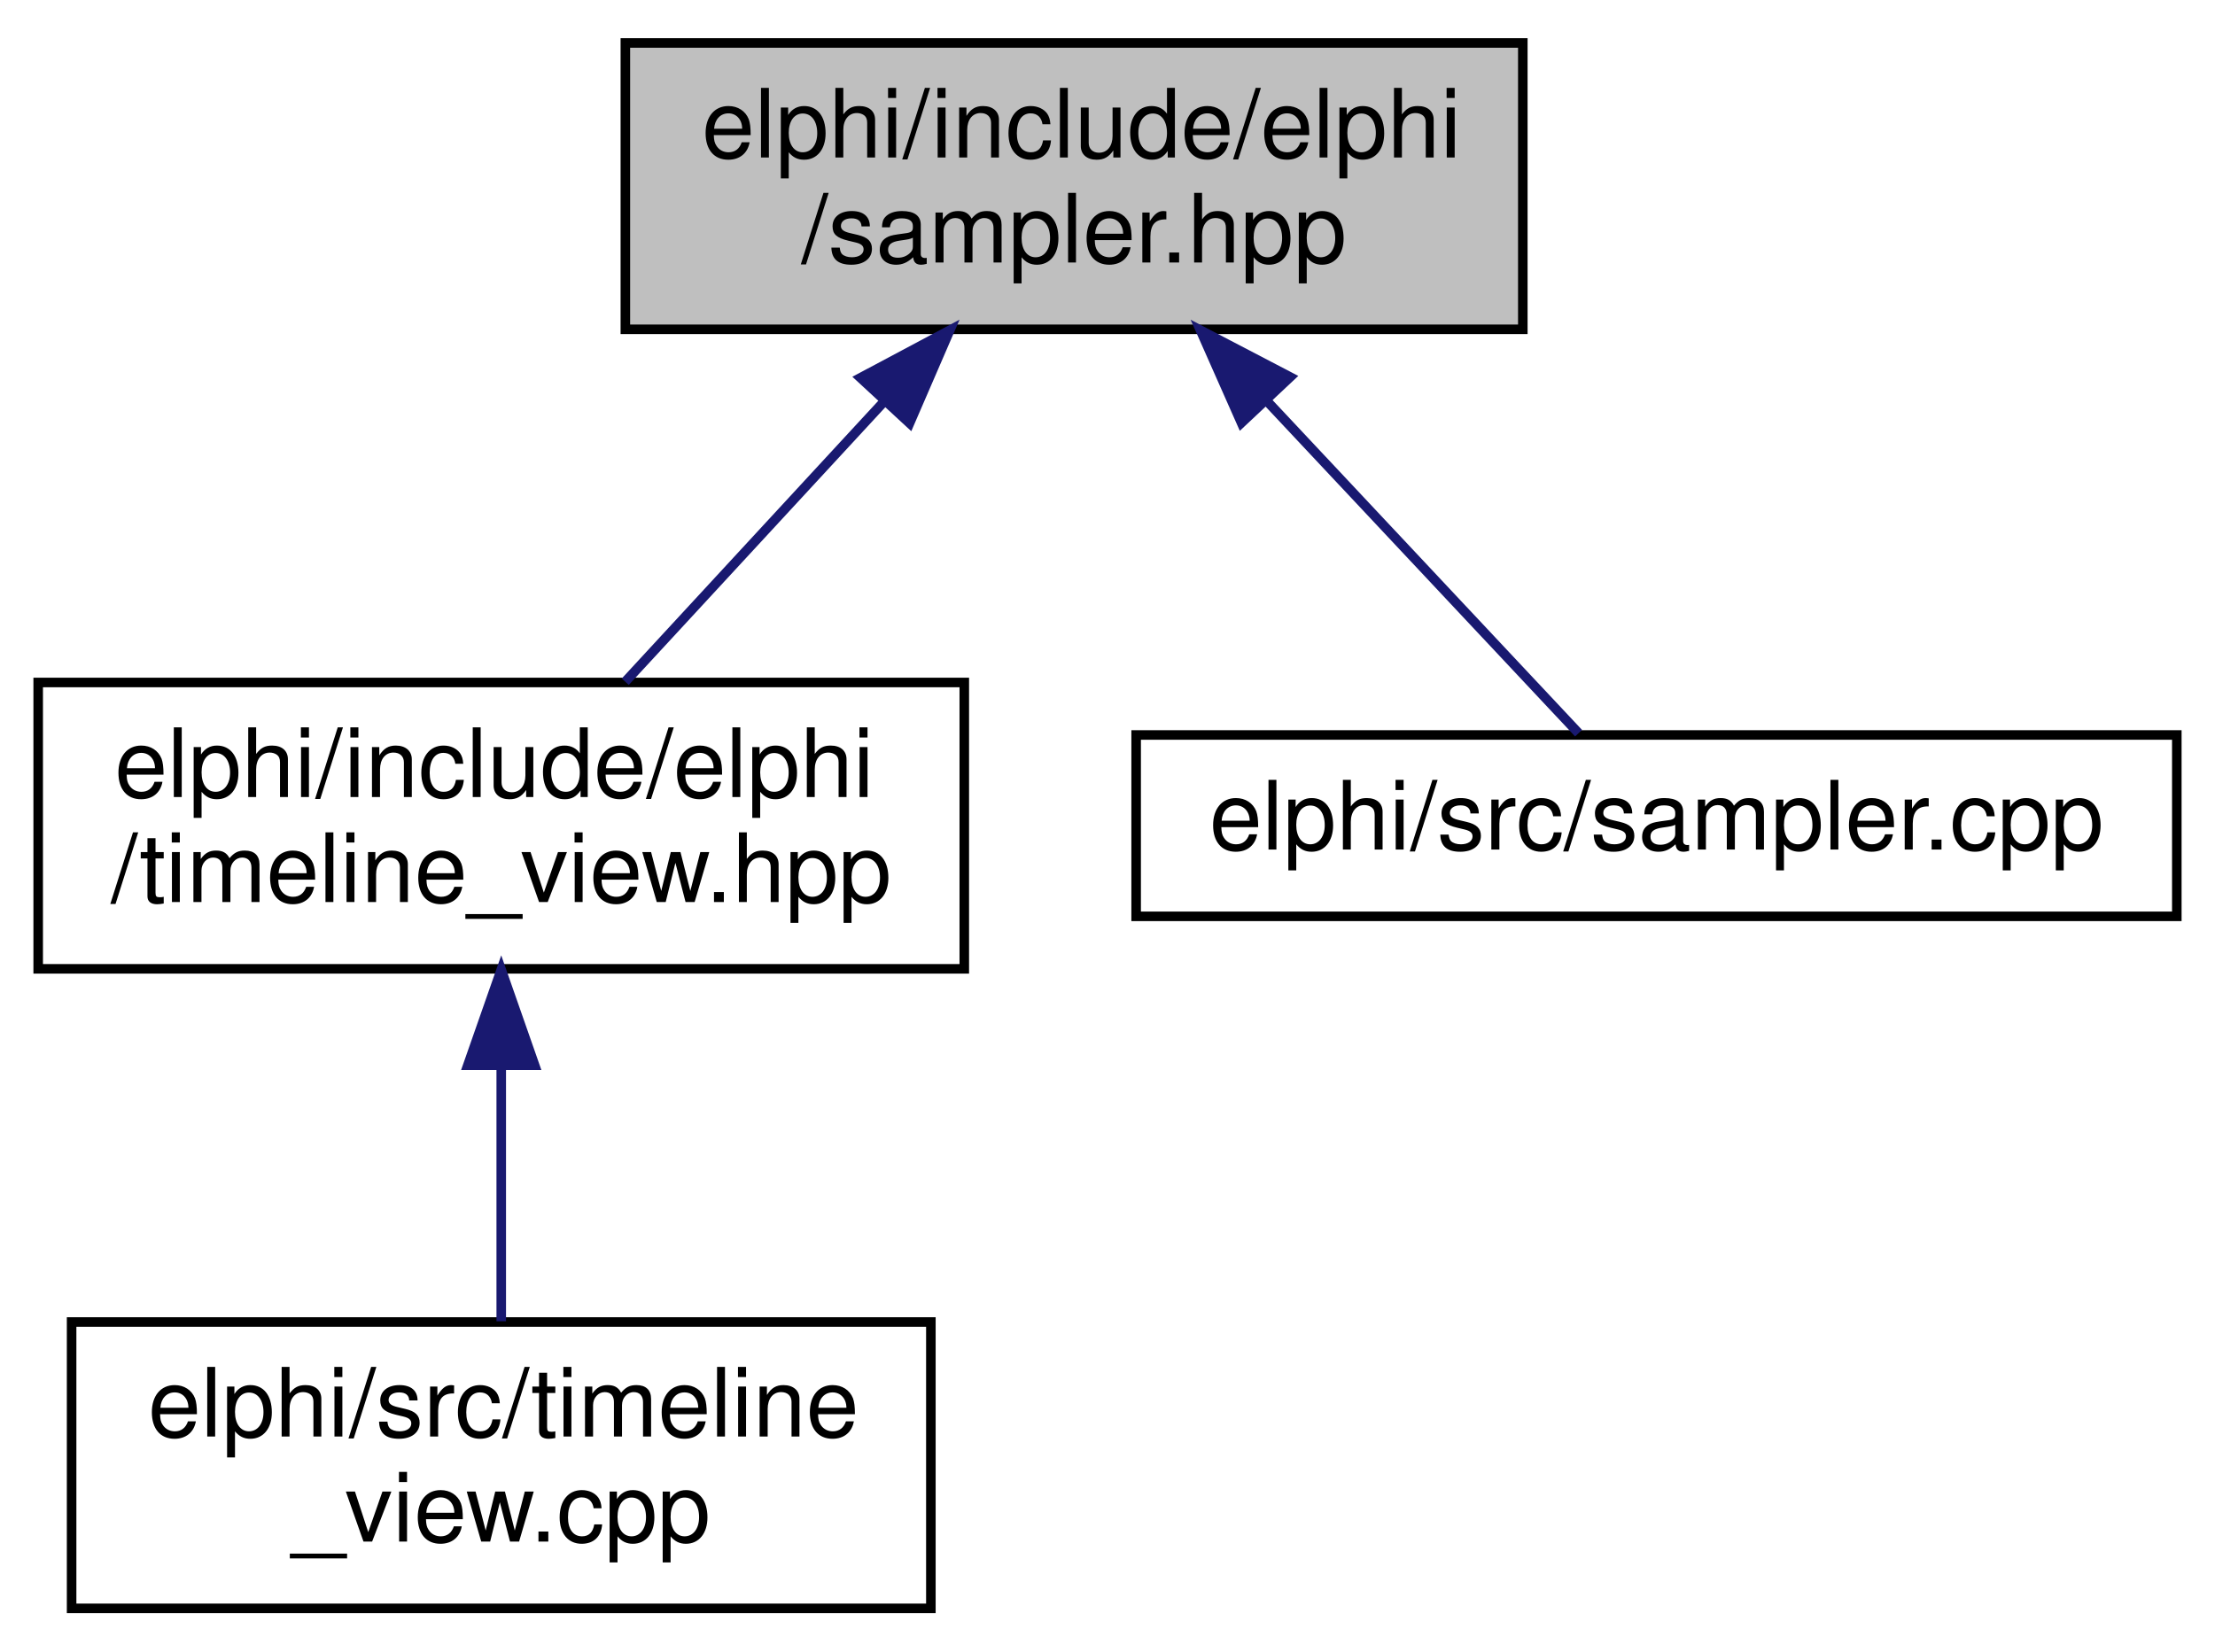
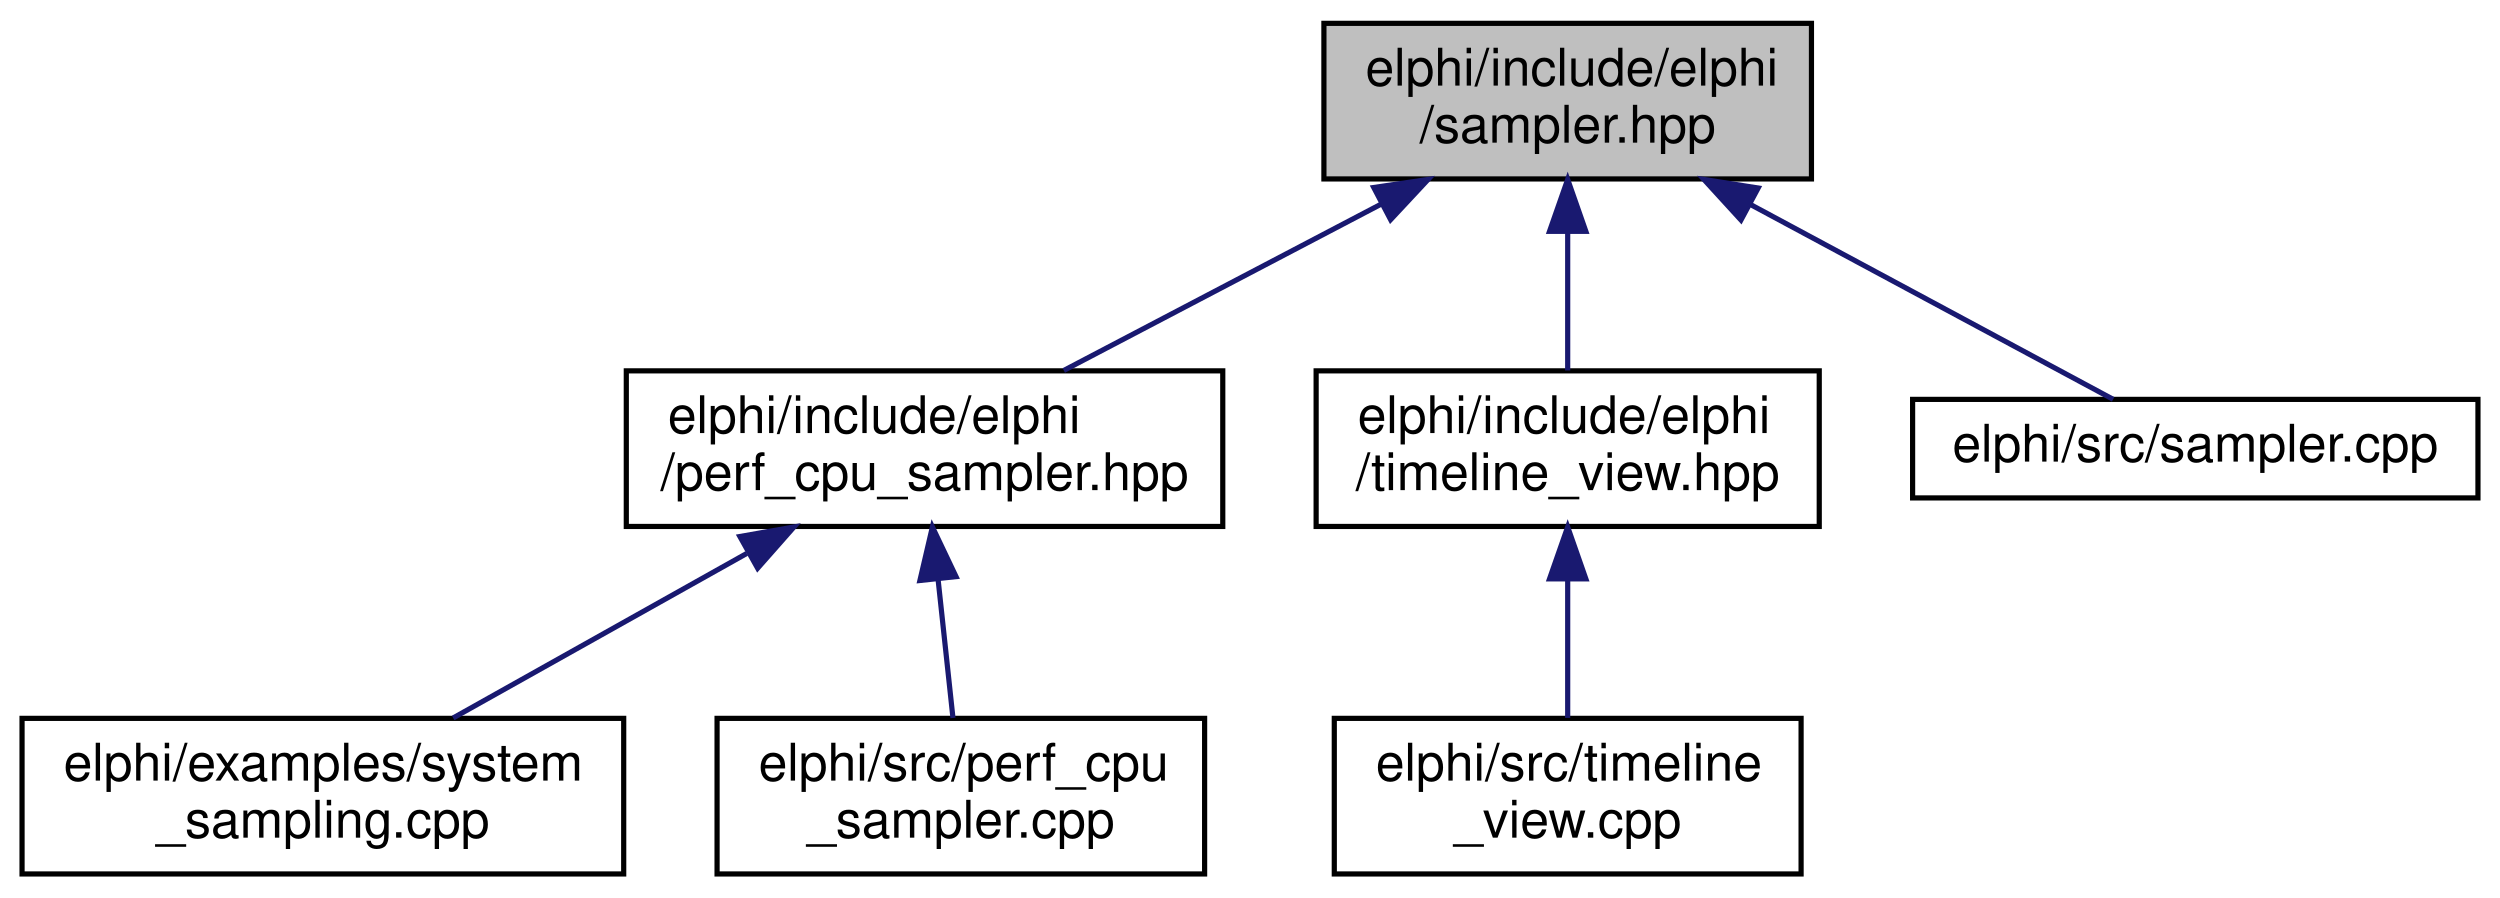
- <svg xmlns="http://www.w3.org/2000/svg" xmlns:xlink="http://www.w3.org/1999/xlink" width="232pt" height="173pt" viewBox="0.00 0.00 232.00 173.00">
+ <svg xmlns="http://www.w3.org/2000/svg" xmlns:xlink="http://www.w3.org/1999/xlink" width="482pt" height="173pt" viewBox="0.00 0.00 481.50 173.00">
  <g id="graph0" class="graph" transform="scale(1 1) rotate(0) translate(4 169)">
    <g id="node1" class="node">
      <g id="a_node1">
        <a xlink:title=" ">
-           <polygon fill="#bfbfbf" stroke="black" points="61.5,-134.5 61.5,-164.5 155.5,-164.5 155.5,-134.5 61.5,-134.5" />
-           <text text-anchor="start" x="69.5" y="-152.5" font-family="Helvetica,sans-Serif" font-size="10.00">elphi/include/elphi</text>
-           <text text-anchor="middle" x="108.5" y="-141.5" font-family="Helvetica,sans-Serif" font-size="10.00">/sampler.hpp</text>
+           <polygon fill="#bfbfbf" stroke="black" points="251,-134.5 251,-164.5 345,-164.5 345,-134.5 251,-134.5" />
+           <text text-anchor="start" x="259" y="-152.5" font-family="Helvetica,sans-Serif" font-size="10.00">elphi/include/elphi</text>
+           <text text-anchor="middle" x="298" y="-141.5" font-family="Helvetica,sans-Serif" font-size="10.00">/sampler.hpp</text>
        </a>
      </g>
    </g>
    <g id="node2" class="node">
      <g id="a_node2">
-         <a xlink:href="timeline__view_8hpp.html" target="_top" xlink:title=" ">
-           <polygon fill="none" stroke="black" points="0,-67.5 0,-97.5 97,-97.5 97,-67.5 0,-67.5" />
-           <text text-anchor="start" x="8" y="-85.5" font-family="Helvetica,sans-Serif" font-size="10.00">elphi/include/elphi</text>
-           <text text-anchor="middle" x="48.5" y="-74.5" font-family="Helvetica,sans-Serif" font-size="10.00">/timeline_view.hpp</text>
+         <a xlink:href="perf__cpu__sampler_8hpp.html" target="_top" xlink:title=" ">
+           <polygon fill="none" stroke="black" points="116.5,-67.5 116.5,-97.5 231.5,-97.5 231.5,-67.5 116.5,-67.5" />
+           <text text-anchor="start" x="124.5" y="-85.5" font-family="Helvetica,sans-Serif" font-size="10.00">elphi/include/elphi</text>
+           <text text-anchor="middle" x="174" y="-74.5" font-family="Helvetica,sans-Serif" font-size="10.00">/perf_cpu_sampler.hpp</text>
        </a>
      </g>
    </g>
    <g id="edge1" class="edge">
-       <path fill="none" stroke="midnightblue" d="M88.68,-127.02C79.74,-117.34 69.43,-106.17 61.49,-97.58" />
-       <polygon fill="midnightblue" stroke="midnightblue" points="86.13,-129.42 95.48,-134.4 91.27,-124.67 86.13,-129.42" />
+       <path fill="none" stroke="midnightblue" d="M262.16,-129.71C242.61,-119.46 218.8,-106.98 200.85,-97.58" />
+       <polygon fill="midnightblue" stroke="midnightblue" points="260.61,-132.85 271.09,-134.4 263.86,-126.65 260.61,-132.85" />
+     </g>
+     <g id="node5" class="node">
+       <g id="a_node5">
+         <a xlink:href="timeline__view_8hpp.html" target="_top" xlink:title=" ">
+           <polygon fill="none" stroke="black" points="249.5,-67.5 249.5,-97.5 346.5,-97.5 346.5,-67.5 249.5,-67.5" />
+           <text text-anchor="start" x="257.5" y="-85.5" font-family="Helvetica,sans-Serif" font-size="10.00">elphi/include/elphi</text>
+           <text text-anchor="middle" x="298" y="-74.5" font-family="Helvetica,sans-Serif" font-size="10.00">/timeline_view.hpp</text>
+         </a>
+       </g>
+     </g>
+     <g id="edge4" class="edge">
+       <path fill="none" stroke="midnightblue" d="M298,-124.11C298,-115.15 298,-105.32 298,-97.58" />
+       <polygon fill="midnightblue" stroke="midnightblue" points="294.5,-124.4 298,-134.4 301.5,-124.4 294.5,-124.4" />
+     </g>
+     <g id="node7" class="node">
+       <g id="a_node7">
+         <a xlink:href="sampler_8cpp.html" target="_top" xlink:title=" ">
+           <polygon fill="none" stroke="black" points="364.5,-73 364.5,-92 473.5,-92 473.5,-73 364.5,-73" />
+           <text text-anchor="middle" x="419" y="-80" font-family="Helvetica,sans-Serif" font-size="10.00">elphi/src/sampler.cpp</text>
+         </a>
+       </g>
+     </g>
+     <g id="edge6" class="edge">
+       <path fill="none" stroke="midnightblue" d="M333.11,-129.64C356.26,-117.2 385.47,-101.51 403.16,-92.01" />
+       <polygon fill="midnightblue" stroke="midnightblue" points="331.41,-126.58 324.26,-134.4 334.72,-132.75 331.41,-126.58" />
+     </g>
+     <g id="node3" class="node">
+       <g id="a_node3">
+         <a xlink:href="system__sampling_8cpp.html" target="_top" xlink:title=" ">
+           <polygon fill="none" stroke="black" points="0,-0.5 0,-30.5 116,-30.5 116,-0.5 0,-0.5" />
+           <text text-anchor="start" x="8" y="-18.5" font-family="Helvetica,sans-Serif" font-size="10.00">elphi/examples/system</text>
+           <text text-anchor="middle" x="58" y="-7.5" font-family="Helvetica,sans-Serif" font-size="10.00">_sampling.cpp</text>
+         </a>
+       </g>
+     </g>
+     <g id="edge2" class="edge">
+       <path fill="none" stroke="midnightblue" d="M139.73,-62.3C121.58,-52.12 99.68,-39.85 83.12,-30.58" />
+       <polygon fill="midnightblue" stroke="midnightblue" points="138.4,-65.56 148.83,-67.4 141.82,-59.45 138.4,-65.56" />
    </g>
    <g id="node4" class="node">
      <g id="a_node4">
-         <a xlink:href="sampler_8cpp.html" target="_top" xlink:title=" ">
-           <polygon fill="none" stroke="black" points="115,-73 115,-92 224,-92 224,-73 115,-73" />
-           <text text-anchor="middle" x="169.5" y="-80" font-family="Helvetica,sans-Serif" font-size="10.00">elphi/src/sampler.cpp</text>
+         <a xlink:href="perf__cpu__sampler_8cpp.html" target="_top" xlink:title=" ">
+           <polygon fill="none" stroke="black" points="134,-0.5 134,-30.5 228,-30.5 228,-0.5 134,-0.5" />
+           <text text-anchor="start" x="142" y="-18.5" font-family="Helvetica,sans-Serif" font-size="10.00">elphi/src/perf_cpu</text>
+           <text text-anchor="middle" x="181" y="-7.5" font-family="Helvetica,sans-Serif" font-size="10.00">_sampler.cpp</text>
        </a>
      </g>
    </g>
    <g id="edge3" class="edge">
-       <path fill="none" stroke="midnightblue" d="M128.68,-127C139.81,-115.13 153.03,-101.05 161.34,-92.19" />
-       <polygon fill="midnightblue" stroke="midnightblue" points="126.03,-124.71 121.74,-134.4 131.13,-129.5 126.03,-124.71" />
+       <path fill="none" stroke="midnightblue" d="M176.6,-57.4C177.57,-48.37 178.64,-38.41 179.48,-30.58" />
+       <polygon fill="midnightblue" stroke="midnightblue" points="173.11,-57.08 175.52,-67.4 180.07,-57.83 173.11,-57.08" />
    </g>
-     <g id="node3" class="node">
-       <g id="a_node3">
+     <g id="node6" class="node">
+       <g id="a_node6">
        <a xlink:href="timeline__view_8cpp.html" target="_top" xlink:title=" ">
-           <polygon fill="none" stroke="black" points="3.5,-0.5 3.5,-30.5 93.5,-30.5 93.5,-0.5 3.5,-0.5" />
-           <text text-anchor="start" x="11.5" y="-18.5" font-family="Helvetica,sans-Serif" font-size="10.00">elphi/src/timeline</text>
-           <text text-anchor="middle" x="48.5" y="-7.5" font-family="Helvetica,sans-Serif" font-size="10.00">_view.cpp</text>
+           <polygon fill="none" stroke="black" points="253,-0.5 253,-30.5 343,-30.5 343,-0.5 253,-0.5" />
+           <text text-anchor="start" x="261" y="-18.5" font-family="Helvetica,sans-Serif" font-size="10.00">elphi/src/timeline</text>
+           <text text-anchor="middle" x="298" y="-7.5" font-family="Helvetica,sans-Serif" font-size="10.00">_view.cpp</text>
        </a>
      </g>
    </g>
-     <g id="edge2" class="edge">
-       <path fill="none" stroke="midnightblue" d="M48.5,-57.11C48.5,-48.15 48.5,-38.32 48.5,-30.58" />
-       <polygon fill="midnightblue" stroke="midnightblue" points="45,-57.4 48.5,-67.4 52,-57.4 45,-57.4" />
+     <g id="edge5" class="edge">
+       <path fill="none" stroke="midnightblue" d="M298,-57.11C298,-48.15 298,-38.32 298,-30.58" />
+       <polygon fill="midnightblue" stroke="midnightblue" points="294.5,-57.4 298,-67.4 301.5,-57.4 294.5,-57.4" />
    </g>
  </g>
</svg>
